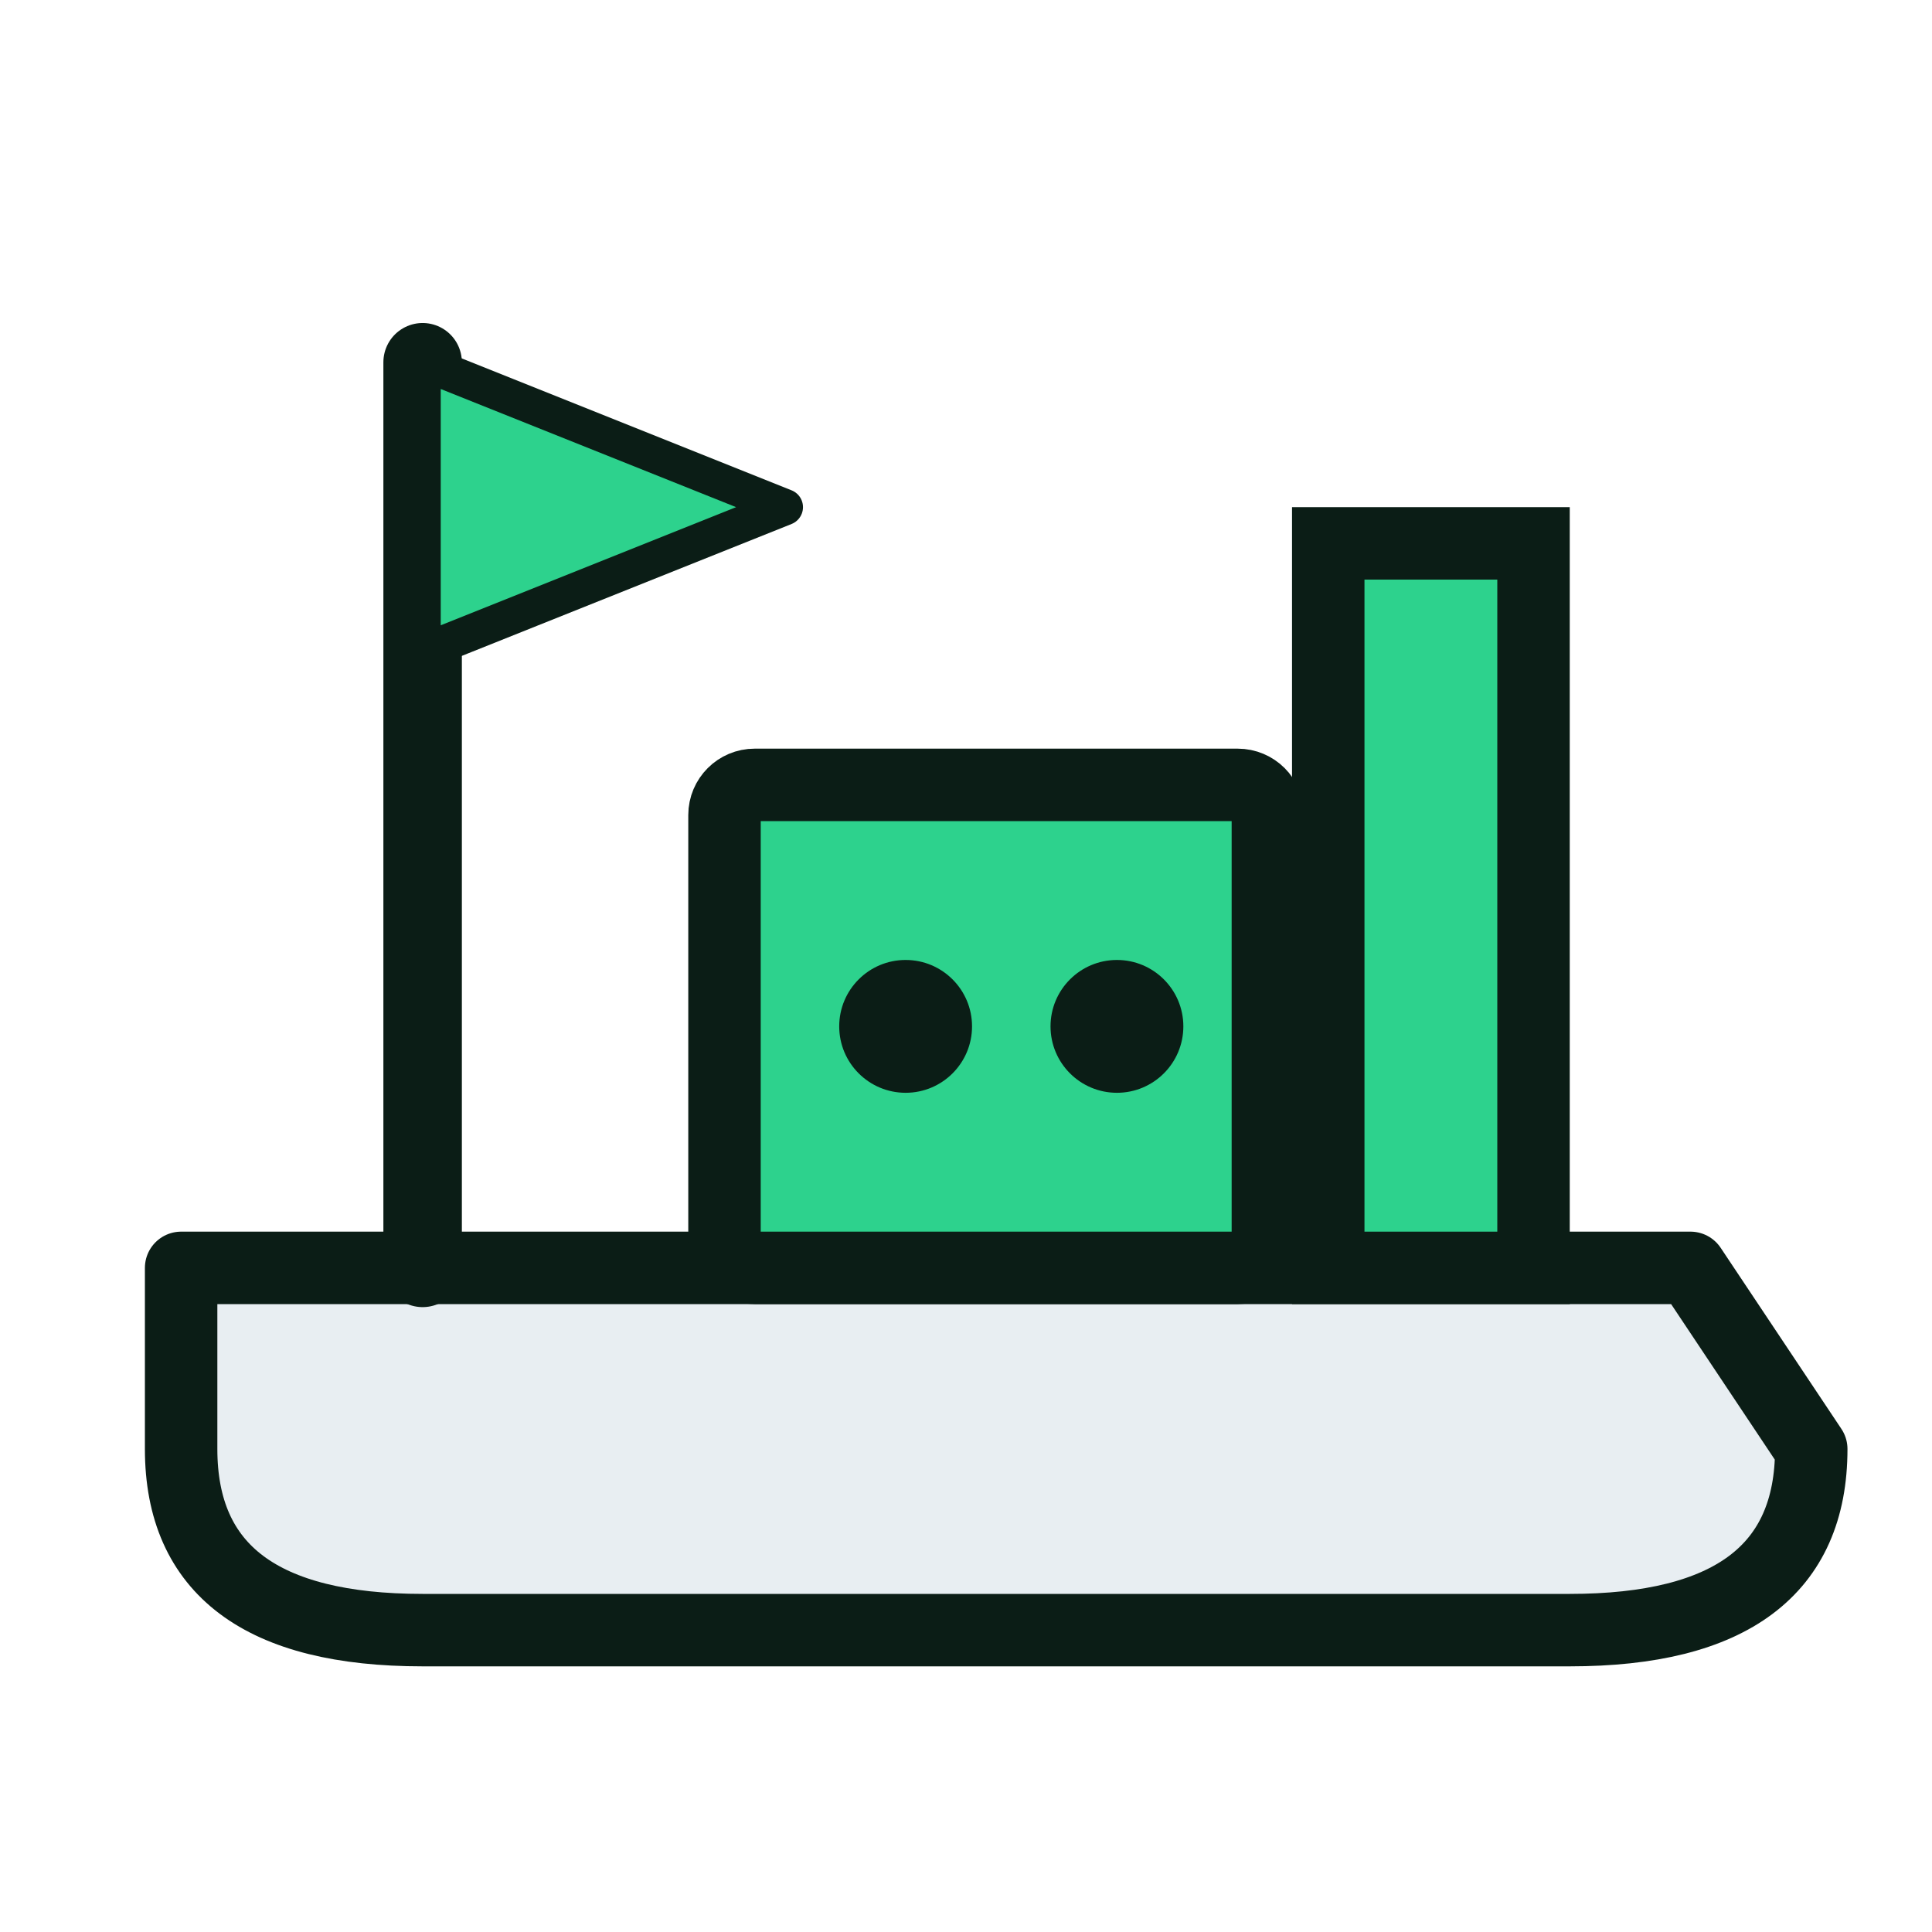
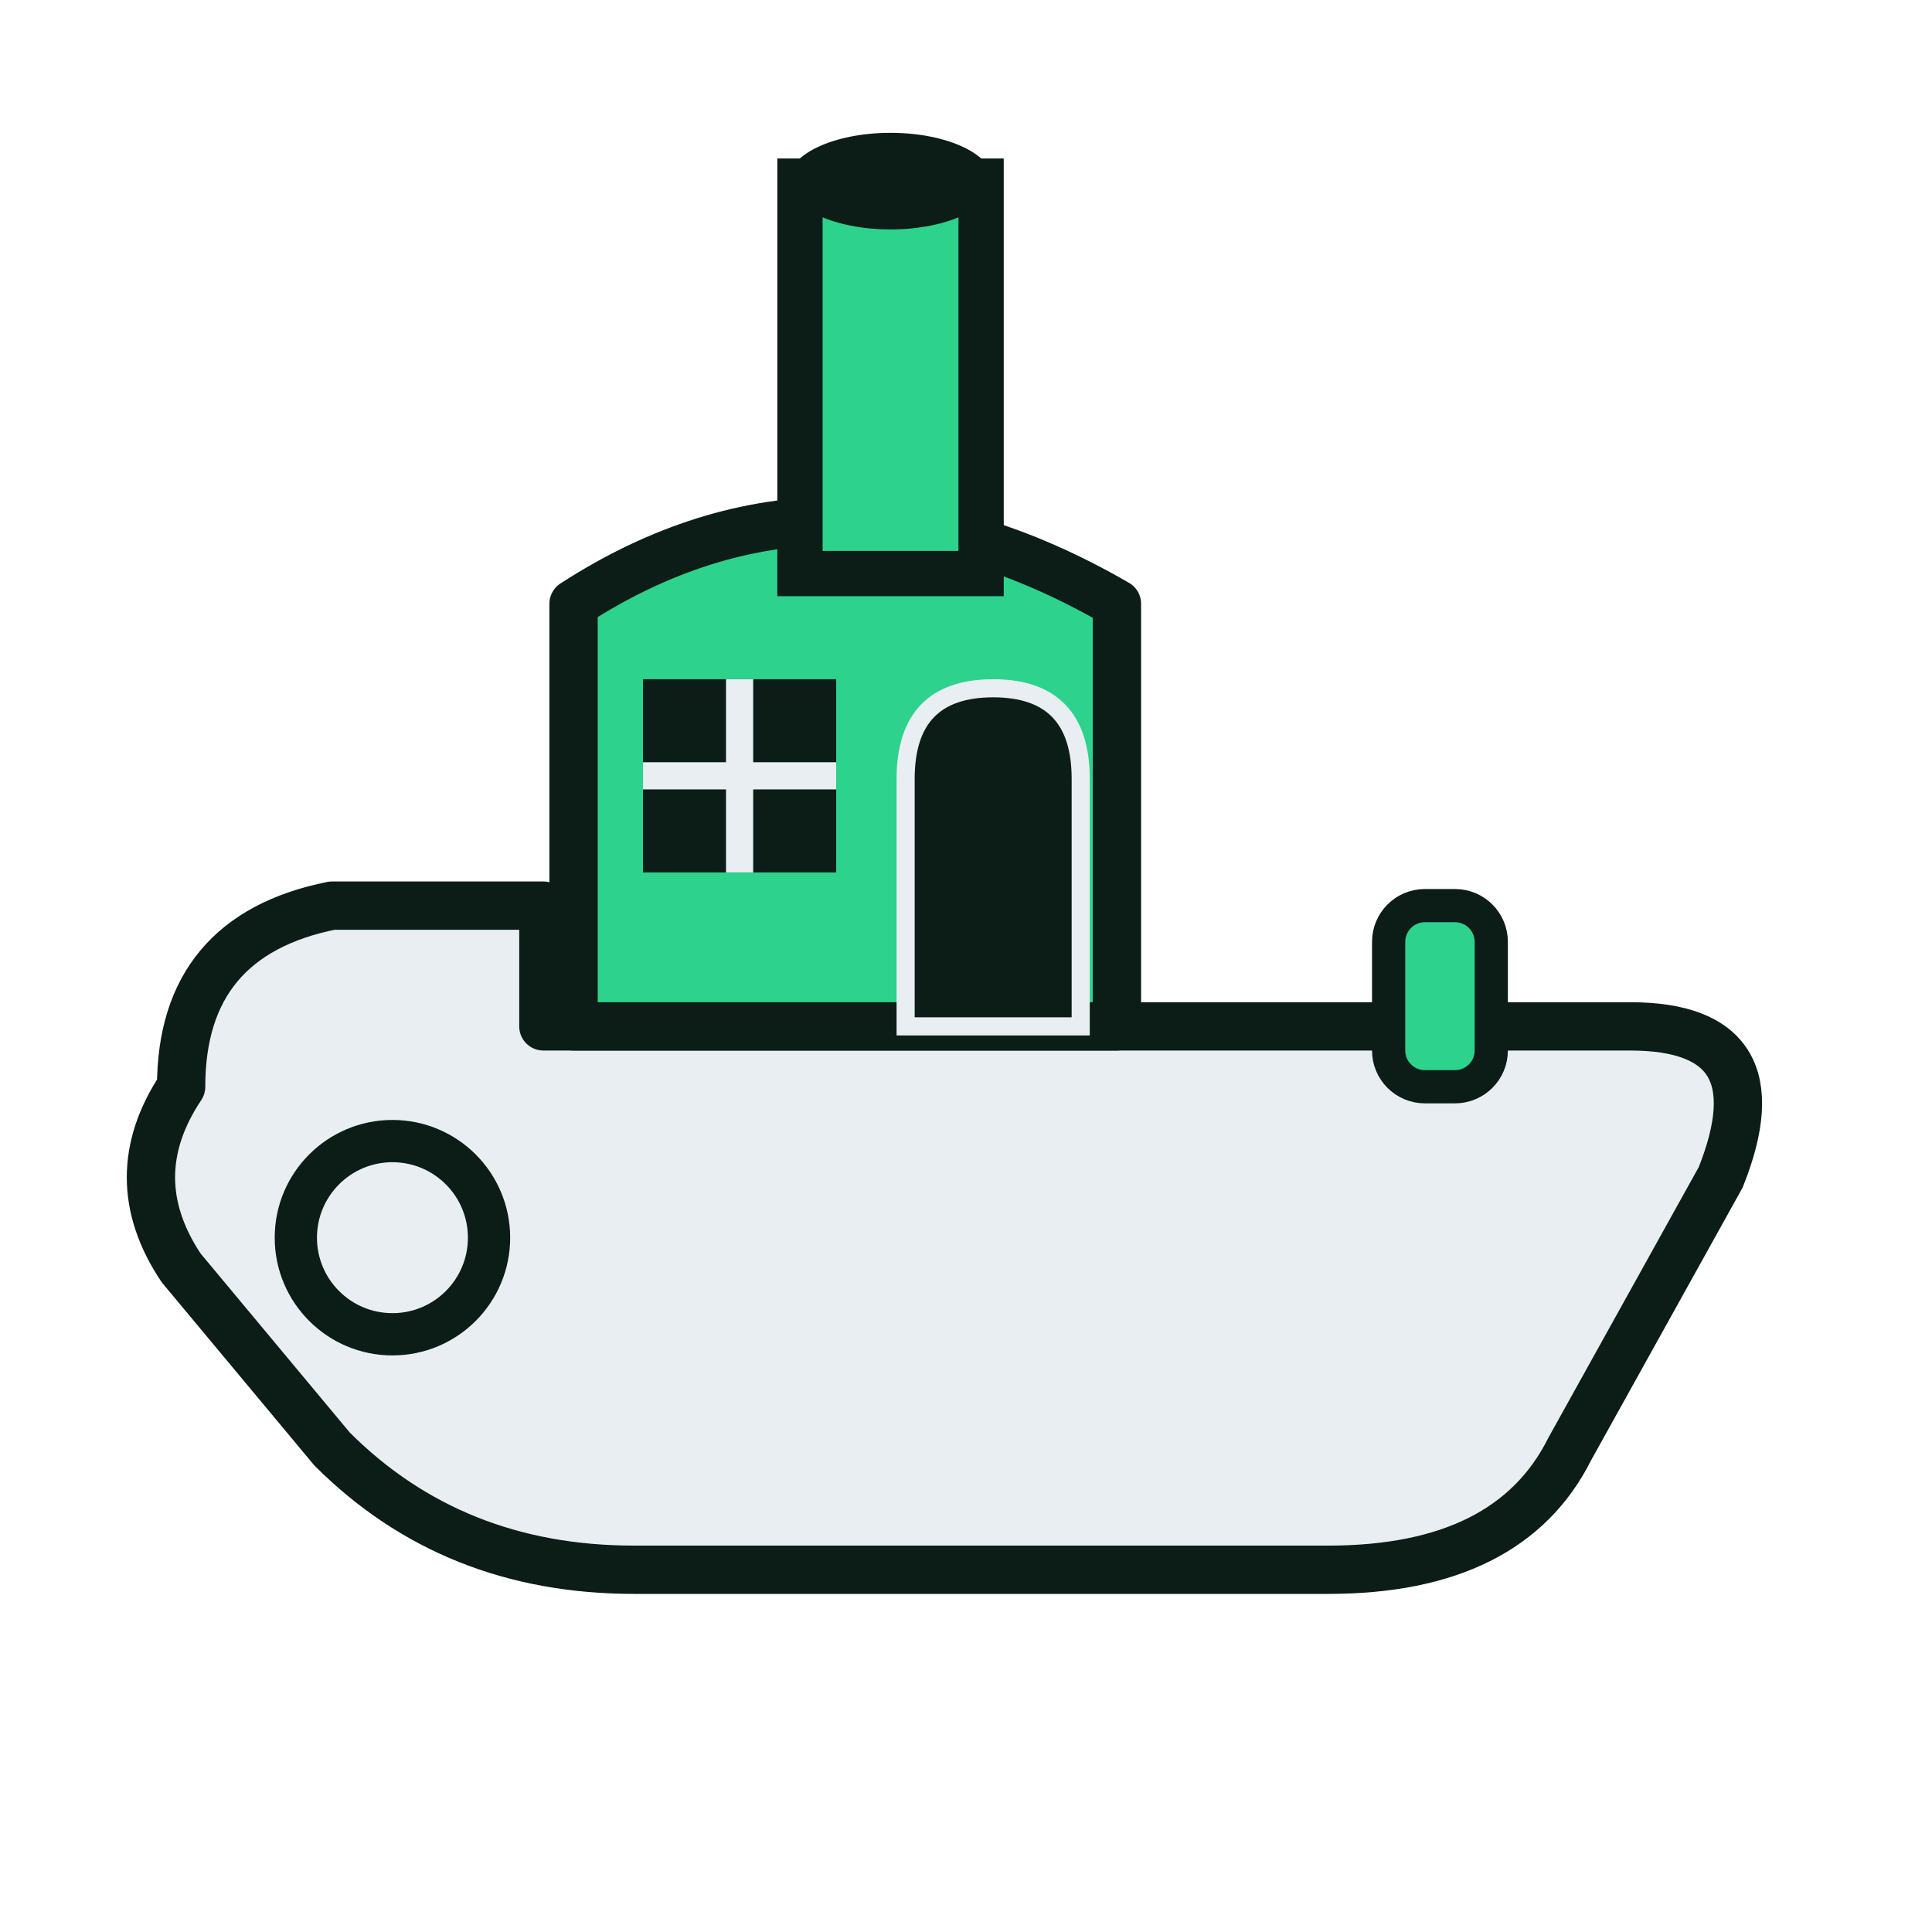
- <svg xmlns="http://www.w3.org/2000/svg" width="32" height="32" viewBox="0 0 32 32">
-   <path d="M3 21 L28 21 L30 24 Q30 27 26 27 L7 27 Q3 27 3 24 Z" fill="#e8eef2" stroke="#0b1d16" stroke-width="1.2" stroke-linejoin="round" />
-   <line x1="5" y1="21" x2="28" y2="21" stroke="#0b1d16" stroke-width="1" />
-   <rect x="12" y="13" width="9" height="8" rx="0.5" fill="#2dd28d" stroke="#0b1d16" stroke-width="1.2" />
-   <circle cx="15" cy="17" r="1.1" fill="#0b1d16" />
-   <circle cx="18.5" cy="17" r="1.1" fill="#0b1d16" />
-   <rect x="22" y="9" width="3.4" height="12" fill="#2dd28d" stroke="#0b1d16" stroke-width="1.2" />
-   <line x1="7" y1="21" x2="7" y2="6" stroke="#0b1d16" stroke-width="1.3" stroke-linecap="round" />
-   <path d="M7 6 L13 8.4 L7 10.8 Z" fill="#2dd28d" stroke="#0b1d16" stroke-width="0.6" stroke-linejoin="round" />
+ <svg xmlns="http://www.w3.org/2000/svg" width="48" height="48" viewBox="0 0 64 64">
+   <path d="M6 36 Q6 31 11 30 L18 30 L18 34 L54 34 Q59 34 57 39 L52 48 Q50 52 44 52 L21 52 Q15 52 11 48 L6 42 Q4 39 6 36 Z" fill="#e8eef2" stroke="#0b1d16" stroke-width="1.6" stroke-linejoin="round" />
+   <path d="M18 34 L54 34" stroke="#0b1d16" stroke-width="1.2" fill="none" />
+   <circle cx="13" cy="41" r="3.2" fill="none" stroke="#0b1d16" stroke-width="1.4" />
+   <rect x="46" y="30" width="3.4" height="6" rx="1.2" fill="#2dd28d" stroke="#0b1d16" stroke-width="1.1" />
+   <path d="M19 34 L19 20 Q27.5 14.5 37 20 L37 34 Z" fill="#2dd28d" stroke="#0b1d16" stroke-width="1.6" stroke-linejoin="round" />
+   <rect x="21.3" y="22.5" width="6.4" height="6.4" fill="#0b1d16" />
+   <line x1="24.5" y1="22.5" x2="24.5" y2="28.9" stroke="#e8eef2" stroke-width="0.9" />
+   <line x1="21.3" y1="25.7" x2="27.7" y2="25.7" stroke="#e8eef2" stroke-width="0.9" />
+   <path d="M30 34 L30 25.8 Q30 22.8 32.9 22.8 Q35.8 22.8 35.8 25.8 L35.8 34 Z" fill="#0b1d16" stroke="#e8eef2" stroke-width="0.6" />
+   <rect x="26.5" y="6" width="6" height="13" fill="#2dd28d" stroke="#0b1d16" stroke-width="1.5" />
+   <ellipse cx="29.5" cy="6" rx="3.4" ry="1.6" fill="#0b1d16" />
</svg>
